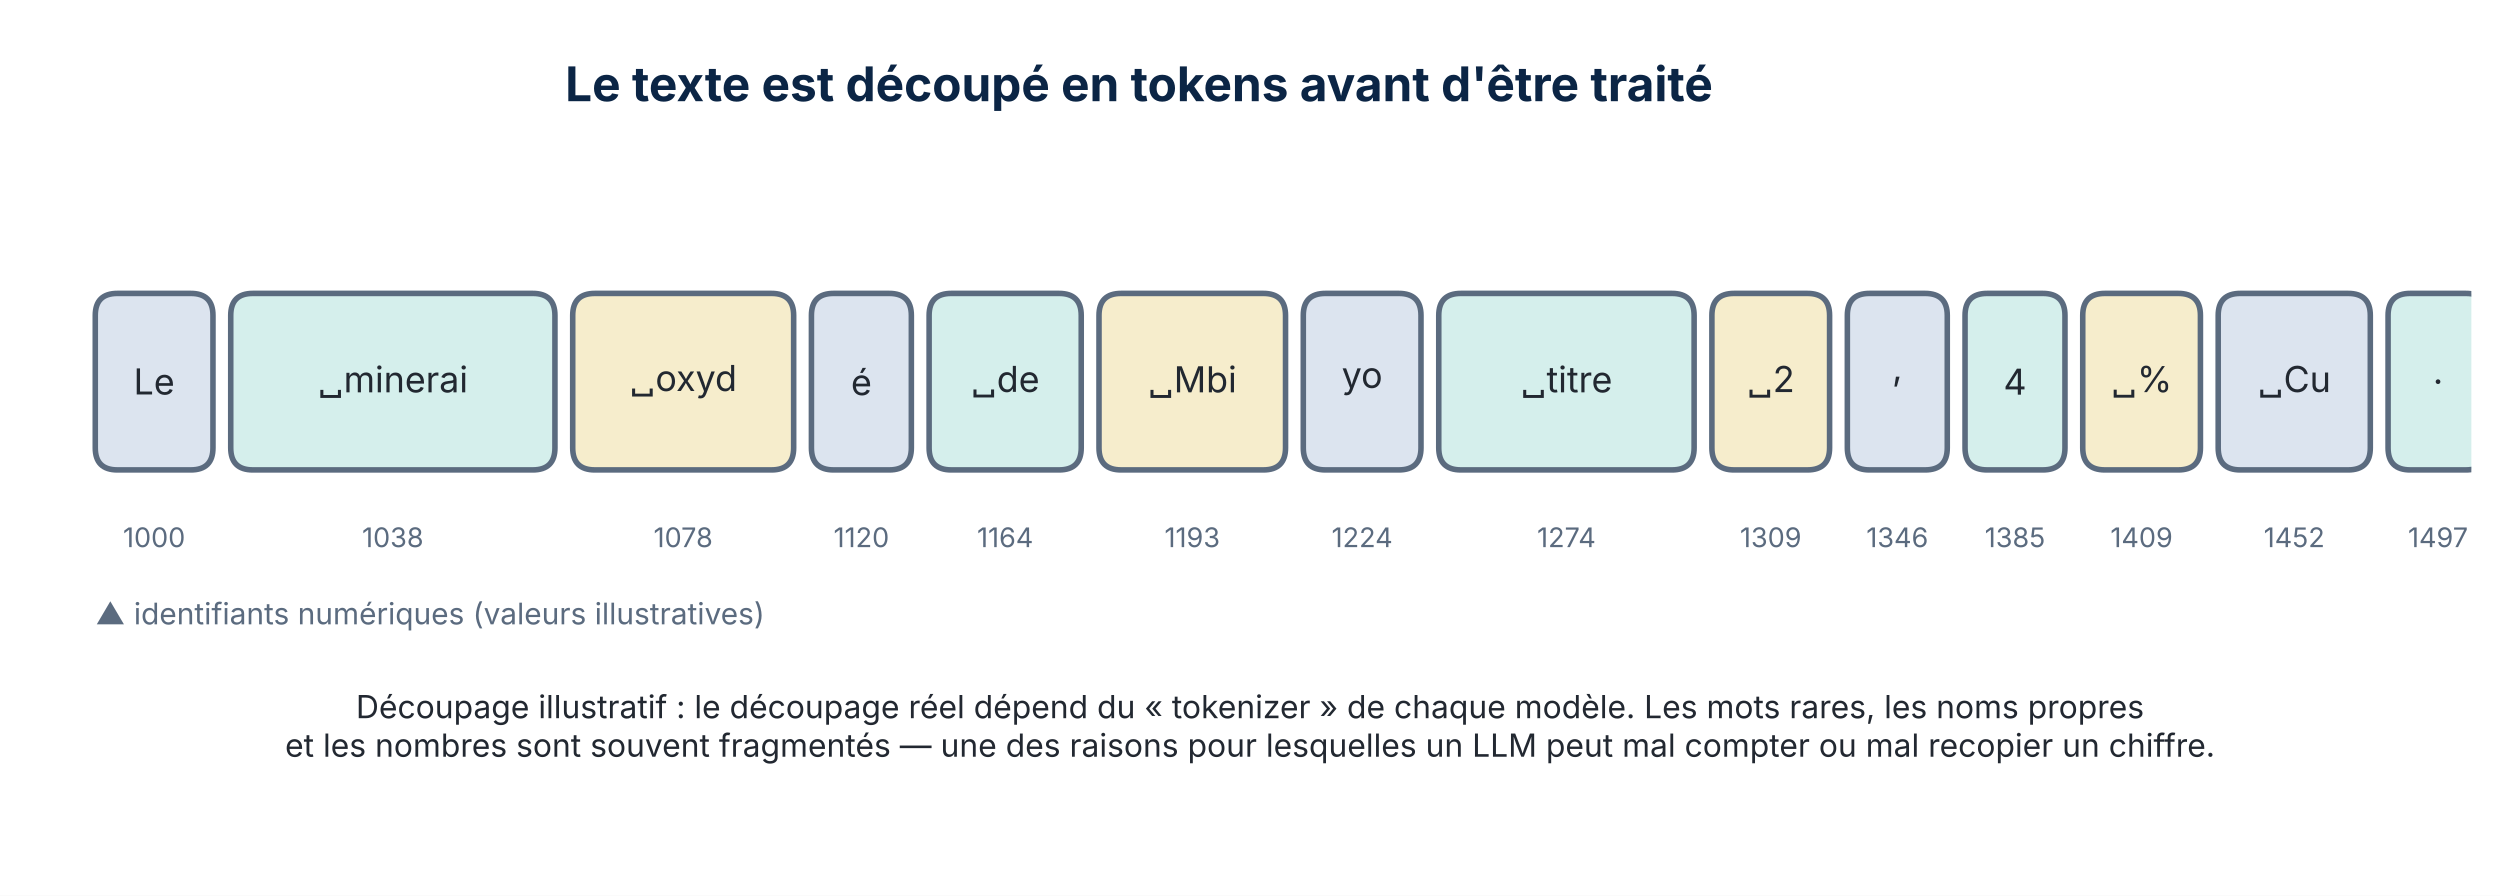
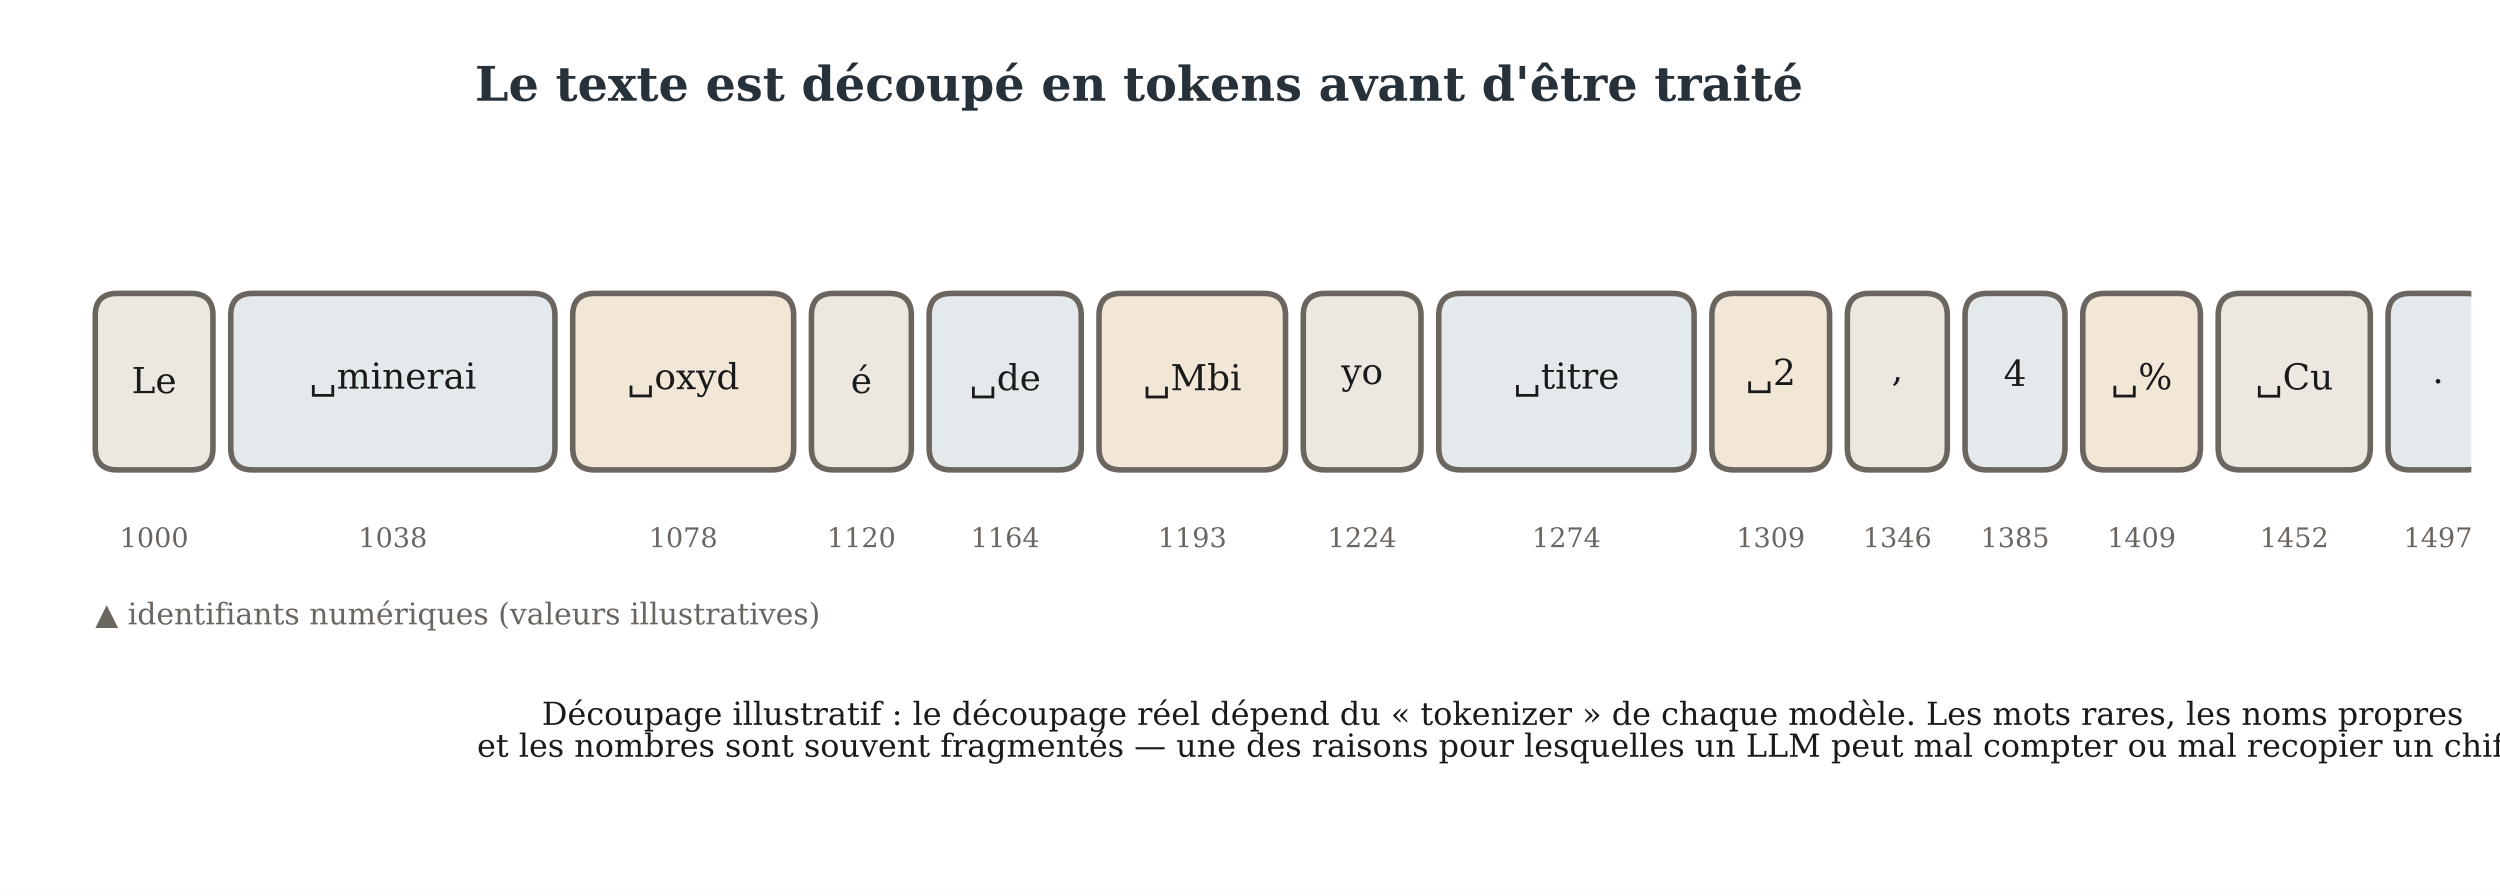
<svg xmlns="http://www.w3.org/2000/svg" width="628.2pt" height="225.072pt" viewBox="0 0 628.2 225.072" version="1.1">
  <defs>
    <style type="text/css">*{stroke-linejoin: round; stroke-linecap: butt}</style>
  </defs>
  <g id="figure_1">
    <g id="patch_1">
      <path d="M 0 225.072  L 628.2 225.072  L 628.2 -0  L 0 -0  z " style="fill: #ffffff" />
    </g>
    <g id="axes_1">
      <g id="patch_2">
-         <path d="M 29.52 118.08  L 47.934 118.08  Q 53.514 118.08 53.514 112.536  L 53.514 79.272  Q 53.514 73.728 47.934 73.728  L 29.52 73.728  Q 23.94 73.728 23.94 79.272  L 23.94 112.536  Q 23.94 118.08 29.52 118.08  z " clip-path="url(#p2ad6264cfe)" style="fill: #dce4ef; stroke: #5b6b7f; stroke-width: 1.4; stroke-linejoin: miter" />
+         <path d="M 29.52 118.08  L 47.934 118.08  Q 53.514 118.08 53.514 112.536  L 53.514 79.272  Q 53.514 73.728 47.934 73.728  L 29.52 73.728  Q 23.94 73.728 23.94 79.272  L 23.94 112.536  Q 23.94 118.08 29.52 118.08  z " clip-path="url(#pecdccf0d74)" style="fill: #ece8e1; stroke: #6b6560; stroke-width: 1.4; stroke-linejoin: miter" />
      </g>
      <g id="patch_3">
-         <path d="M 63.558 118.08  L 133.866 118.08  Q 139.446 118.08 139.446 112.536  L 139.446 79.272  Q 139.446 73.728 133.866 73.728  L 63.558 73.728  Q 57.978 73.728 57.978 79.272  L 57.978 112.536  Q 57.978 118.08 63.558 118.08  z " clip-path="url(#p2ad6264cfe)" style="fill: #d5efec; stroke: #5b6b7f; stroke-width: 1.4; stroke-linejoin: miter" />
+         <path d="M 63.558 118.08  L 133.866 118.08  Q 139.446 118.08 139.446 112.536  L 139.446 79.272  Q 139.446 73.728 133.866 73.728  L 63.558 73.728  Q 57.978 73.728 57.978 79.272  L 57.978 112.536  Q 57.978 118.08 63.558 118.08  z " clip-path="url(#pecdccf0d74)" style="fill: #e4e9ec; stroke: #6b6560; stroke-width: 1.4; stroke-linejoin: miter" />
      </g>
      <g id="patch_4">
-         <path d="M 149.49 118.08  L 193.851 118.08  Q 199.431 118.08 199.431 112.536  L 199.431 79.272  Q 199.431 73.728 193.851 73.728  L 149.49 73.728  Q 143.91 73.728 143.91 79.272  L 143.91 112.536  Q 143.91 118.08 149.49 118.08  z " clip-path="url(#p2ad6264cfe)" style="fill: #f6edcc; stroke: #5b6b7f; stroke-width: 1.4; stroke-linejoin: miter" />
+         <path d="M 149.49 118.08  L 193.851 118.08  Q 199.431 118.08 199.431 112.536  L 199.431 79.272  Q 199.431 73.728 193.851 73.728  L 149.49 73.728  Q 143.91 73.728 143.91 79.272  L 143.91 112.536  Q 143.91 118.08 149.49 118.08  z " clip-path="url(#pecdccf0d74)" style="fill: #f2e6d6; stroke: #6b6560; stroke-width: 1.4; stroke-linejoin: miter" />
      </g>
      <g id="patch_5">
-         <path d="M 209.475 118.08  L 223.425 118.08  Q 229.005 118.08 229.005 112.536  L 229.005 79.272  Q 229.005 73.728 223.425 73.728  L 209.475 73.728  Q 203.895 73.728 203.895 79.272  L 203.895 112.536  Q 203.895 118.08 209.475 118.08  z " clip-path="url(#p2ad6264cfe)" style="fill: #dce4ef; stroke: #5b6b7f; stroke-width: 1.4; stroke-linejoin: miter" />
+         <path d="M 209.475 118.08  L 223.425 118.08  Q 229.005 118.08 229.005 112.536  L 229.005 79.272  Q 229.005 73.728 223.425 73.728  L 209.475 73.728  Q 203.895 73.728 203.895 79.272  L 203.895 112.536  Q 203.895 118.08 209.475 118.08  z " clip-path="url(#pecdccf0d74)" style="fill: #ece8e1; stroke: #6b6560; stroke-width: 1.4; stroke-linejoin: miter" />
      </g>
      <g id="patch_6">
-         <path d="M 239.049 118.08  L 266.112 118.08  Q 271.692 118.08 271.692 112.536  L 271.692 79.272  Q 271.692 73.728 266.112 73.728  L 239.049 73.728  Q 233.469 73.728 233.469 79.272  L 233.469 112.536  Q 233.469 118.08 239.049 118.08  z " clip-path="url(#p2ad6264cfe)" style="fill: #d5efec; stroke: #5b6b7f; stroke-width: 1.4; stroke-linejoin: miter" />
+         <path d="M 239.049 118.08  L 266.112 118.08  Q 271.692 118.08 271.692 112.536  L 271.692 79.272  Q 271.692 73.728 266.112 73.728  L 239.049 73.728  Q 233.469 73.728 233.469 79.272  L 233.469 112.536  Q 233.469 118.08 239.049 118.08  z " clip-path="url(#pecdccf0d74)" style="fill: #e4e9ec; stroke: #6b6560; stroke-width: 1.4; stroke-linejoin: miter" />
      </g>
      <g id="patch_7">
-         <path d="M 281.736 118.08  L 317.448 118.08  Q 323.028 118.08 323.028 112.536  L 323.028 79.272  Q 323.028 73.728 317.448 73.728  L 281.736 73.728  Q 276.156 73.728 276.156 79.272  L 276.156 112.536  Q 276.156 118.08 281.736 118.08  z " clip-path="url(#p2ad6264cfe)" style="fill: #f6edcc; stroke: #5b6b7f; stroke-width: 1.4; stroke-linejoin: miter" />
+         <path d="M 281.736 118.08  L 317.448 118.08  Q 323.028 118.08 323.028 112.536  L 323.028 79.272  Q 323.028 73.728 317.448 73.728  L 281.736 73.728  Q 276.156 73.728 276.156 79.272  L 276.156 112.536  Q 276.156 118.08 281.736 118.08  z " clip-path="url(#pecdccf0d74)" style="fill: #f2e6d6; stroke: #6b6560; stroke-width: 1.4; stroke-linejoin: miter" />
      </g>
      <g id="patch_8">
-         <path d="M 333.072 118.08  L 351.486 118.08  Q 357.066 118.08 357.066 112.536  L 357.066 79.272  Q 357.066 73.728 351.486 73.728  L 333.072 73.728  Q 327.492 73.728 327.492 79.272  L 327.492 112.536  Q 327.492 118.08 333.072 118.08  z " clip-path="url(#p2ad6264cfe)" style="fill: #dce4ef; stroke: #5b6b7f; stroke-width: 1.4; stroke-linejoin: miter" />
+         <path d="M 333.072 118.08  L 351.486 118.08  Q 357.066 118.08 357.066 112.536  L 357.066 79.272  Q 357.066 73.728 351.486 73.728  L 333.072 73.728  Q 327.492 73.728 327.492 79.272  L 327.492 112.536  Q 327.492 118.08 333.072 118.08  z " clip-path="url(#pecdccf0d74)" style="fill: #ece8e1; stroke: #6b6560; stroke-width: 1.4; stroke-linejoin: miter" />
      </g>
      <g id="patch_9">
-         <path d="M 367.11 118.08  L 420.12 118.08  Q 425.7 118.08 425.7 112.536  L 425.7 79.272  Q 425.7 73.728 420.12 73.728  L 367.11 73.728  Q 361.53 73.728 361.53 79.272  L 361.53 112.536  Q 361.53 118.08 367.11 118.08  z " clip-path="url(#p2ad6264cfe)" style="fill: #d5efec; stroke: #5b6b7f; stroke-width: 1.4; stroke-linejoin: miter" />
+         <path d="M 367.11 118.08  L 420.12 118.08  Q 425.7 118.08 425.7 112.536  L 425.7 79.272  Q 425.7 73.728 420.12 73.728  L 367.11 73.728  Q 361.53 73.728 361.53 79.272  L 361.53 112.536  Q 361.53 118.08 367.11 118.08  z " clip-path="url(#pecdccf0d74)" style="fill: #e4e9ec; stroke: #6b6560; stroke-width: 1.4; stroke-linejoin: miter" />
      </g>
      <g id="patch_10">
-         <path d="M 435.744 118.08  L 454.158 118.08  Q 459.738 118.08 459.738 112.536  L 459.738 79.272  Q 459.738 73.728 454.158 73.728  L 435.744 73.728  Q 430.164 73.728 430.164 79.272  L 430.164 112.536  Q 430.164 118.08 435.744 118.08  z " clip-path="url(#p2ad6264cfe)" style="fill: #f6edcc; stroke: #5b6b7f; stroke-width: 1.4; stroke-linejoin: miter" />
+         <path d="M 435.744 118.08  L 454.158 118.08  Q 459.738 118.08 459.738 112.536  L 459.738 79.272  Q 459.738 73.728 454.158 73.728  L 435.744 73.728  Q 430.164 73.728 430.164 79.272  L 430.164 112.536  Q 430.164 118.08 435.744 118.08  z " clip-path="url(#pecdccf0d74)" style="fill: #f2e6d6; stroke: #6b6560; stroke-width: 1.4; stroke-linejoin: miter" />
      </g>
      <g id="patch_11">
-         <path d="M 469.782 118.08  L 483.732 118.08  Q 489.312 118.08 489.312 112.536  L 489.312 79.272  Q 489.312 73.728 483.732 73.728  L 469.782 73.728  Q 464.202 73.728 464.202 79.272  L 464.202 112.536  Q 464.202 118.08 469.782 118.08  z " clip-path="url(#p2ad6264cfe)" style="fill: #dce4ef; stroke: #5b6b7f; stroke-width: 1.4; stroke-linejoin: miter" />
+         <path d="M 469.782 118.08  L 483.732 118.08  Q 489.312 118.08 489.312 112.536  L 489.312 79.272  Q 489.312 73.728 483.732 73.728  L 469.782 73.728  Q 464.202 73.728 464.202 79.272  L 464.202 112.536  Q 464.202 118.08 469.782 118.08  z " clip-path="url(#pecdccf0d74)" style="fill: #ece8e1; stroke: #6b6560; stroke-width: 1.4; stroke-linejoin: miter" />
      </g>
      <g id="patch_12">
-         <path d="M 499.356 118.08  L 513.306 118.08  Q 518.886 118.08 518.886 112.536  L 518.886 79.272  Q 518.886 73.728 513.306 73.728  L 499.356 73.728  Q 493.776 73.728 493.776 79.272  L 493.776 112.536  Q 493.776 118.08 499.356 118.08  z " clip-path="url(#p2ad6264cfe)" style="fill: #d5efec; stroke: #5b6b7f; stroke-width: 1.4; stroke-linejoin: miter" />
+         <path d="M 499.356 118.08  L 513.306 118.08  Q 518.886 118.08 518.886 112.536  L 518.886 79.272  Q 518.886 73.728 513.306 73.728  L 499.356 73.728  Q 493.776 73.728 493.776 79.272  L 493.776 112.536  Q 493.776 118.08 499.356 118.08  z " clip-path="url(#pecdccf0d74)" style="fill: #e4e9ec; stroke: #6b6560; stroke-width: 1.4; stroke-linejoin: miter" />
      </g>
      <g id="patch_13">
-         <path d="M 528.93 118.08  L 547.344 118.08  Q 552.924 118.08 552.924 112.536  L 552.924 79.272  Q 552.924 73.728 547.344 73.728  L 528.93 73.728  Q 523.35 73.728 523.35 79.272  L 523.35 112.536  Q 523.35 118.08 528.93 118.08  z " clip-path="url(#p2ad6264cfe)" style="fill: #f6edcc; stroke: #5b6b7f; stroke-width: 1.4; stroke-linejoin: miter" />
+         <path d="M 528.93 118.08  L 547.344 118.08  Q 552.924 118.08 552.924 112.536  L 552.924 79.272  Q 552.924 73.728 547.344 73.728  L 528.93 73.728  Q 523.35 73.728 523.35 79.272  L 523.35 112.536  Q 523.35 118.08 528.93 118.08  z " clip-path="url(#pecdccf0d74)" style="fill: #f2e6d6; stroke: #6b6560; stroke-width: 1.4; stroke-linejoin: miter" />
      </g>
      <g id="patch_14">
-         <path d="M 562.968 118.08  L 590.031 118.08  Q 595.611 118.08 595.611 112.536  L 595.611 79.272  Q 595.611 73.728 590.031 73.728  L 562.968 73.728  Q 557.388 73.728 557.388 79.272  L 557.388 112.536  Q 557.388 118.08 562.968 118.08  z " clip-path="url(#p2ad6264cfe)" style="fill: #dce4ef; stroke: #5b6b7f; stroke-width: 1.4; stroke-linejoin: miter" />
+         <path d="M 562.968 118.08  L 590.031 118.08  Q 595.611 118.08 595.611 112.536  L 595.611 79.272  Q 595.611 73.728 590.031 73.728  L 562.968 73.728  Q 557.388 73.728 557.388 79.272  L 557.388 112.536  Q 557.388 118.08 562.968 118.08  z " clip-path="url(#pecdccf0d74)" style="fill: #ece8e1; stroke: #6b6560; stroke-width: 1.4; stroke-linejoin: miter" />
      </g>
      <g id="patch_15">
-         <path d="M 605.655 118.08  L 619.605 118.08  Q 625.185 118.08 625.185 112.536  L 625.185 79.272  Q 625.185 73.728 619.605 73.728  L 605.655 73.728  Q 600.075 73.728 600.075 79.272  L 600.075 112.536  Q 600.075 118.08 605.655 118.08  z " clip-path="url(#p2ad6264cfe)" style="fill: #d5efec; stroke: #5b6b7f; stroke-width: 1.4; stroke-linejoin: miter" />
+         <path d="M 605.655 118.08  L 619.605 118.08  Q 625.185 118.08 625.185 112.536  L 625.185 79.272  Q 625.185 73.728 619.605 73.728  L 605.655 73.728  Q 600.075 73.728 600.075 79.272  L 600.075 112.536  Q 600.075 118.08 605.655 118.08  z " clip-path="url(#pecdccf0d74)" style="fill: #e4e9ec; stroke: #6b6560; stroke-width: 1.4; stroke-linejoin: miter" />
      </g>
      <g id="text_1">
-         <text style="font-weight: 700; font-size: 12px; font-family: 'Inter', 'DejaVu Sans'; text-anchor: middle; fill: #0b2545" x="286.2" y="25.425" transform="rotate(-0 286.2 25.42523)">Le texte est découpé en tokens avant d'être traité</text>
+         <text style="font-weight: 700; font-size: 12px; font-family: 'EB Garamond', 'DejaVu Serif'; text-anchor: middle; fill: #26313a" x="286.2" y="25.314" transform="rotate(-0 286.2 25.314)">Le texte est découpé en tokens avant d'être traité</text>
      </g>
      <g id="text_2">
-         <text style="font-size: 9px; font-family: 'Inter', 'DejaVu Sans'; text-anchor: middle; fill: #222831" x="38.727" y="99.125" transform="rotate(-0 38.727 99.12502)">Le</text>
+         <text style="font-size: 9px; font-family: 'EB Garamond', 'DejaVu Serif'; text-anchor: middle; fill: #1a1a1a" x="38.727" y="98.779" transform="rotate(-0 38.727 98.77908)">Le</text>
      </g>
      <g id="text_3">
-         <text style="font-size: 6.8px; font-family: 'Inter', 'DejaVu Sans'; text-anchor: middle; fill: #5b6b7f" x="38.727" y="137.484" transform="rotate(-0 38.727 137.484)">1000</text>
+         <text style="font-size: 6.8px; font-family: 'EB Garamond', 'DejaVu Serif'; text-anchor: middle; fill: #6b6560" x="38.727" y="137.484" transform="rotate(-0 38.727 137.484)">1000</text>
      </g>
      <g id="text_4">
-         <text style="font-size: 9px; font-family: 'Inter', 'DejaVu Sans'; text-anchor: middle; fill: #222831" x="98.712" y="98.582" transform="rotate(-0 98.712 98.5822)">␣minerai</text>
+         <text style="font-size: 9px; font-family: 'EB Garamond', 'DejaVu Serif'; text-anchor: middle; fill: #1a1a1a" x="98.712" y="97.652" transform="rotate(-0 98.712 97.65197)">␣minerai</text>
      </g>
      <g id="text_5">
-         <text style="font-size: 6.8px; font-family: 'Inter', 'DejaVu Sans'; text-anchor: middle; fill: #5b6b7f" x="98.712" y="137.484" transform="rotate(-0 98.712 137.484)">1038</text>
+         <text style="font-size: 6.8px; font-family: 'EB Garamond', 'DejaVu Serif'; text-anchor: middle; fill: #6b6560" x="98.712" y="137.484" transform="rotate(-0 98.712 137.484)">1038</text>
      </g>
      <g id="text_6">
-         <text style="font-size: 9px; font-family: 'Inter', 'DejaVu Sans'; text-anchor: middle; fill: #222831" x="171.671" y="98.242" transform="rotate(-0 171.6705 98.24189)">␣oxyd</text>
+         <text style="font-size: 9px; font-family: 'EB Garamond', 'DejaVu Serif'; text-anchor: middle; fill: #1a1a1a" x="171.671" y="97.79" transform="rotate(-0 171.6705 97.78978)">␣oxyd</text>
      </g>
      <g id="text_7">
-         <text style="font-size: 6.8px; font-family: 'Inter', 'DejaVu Sans'; text-anchor: middle; fill: #5b6b7f" x="171.671" y="137.484" transform="rotate(-0 171.6705 137.484)">1078</text>
+         <text style="font-size: 6.8px; font-family: 'EB Garamond', 'DejaVu Serif'; text-anchor: middle; fill: #6b6560" x="171.671" y="137.484" transform="rotate(-0 171.6705 137.484)">1078</text>
      </g>
      <g id="text_8">
-         <text style="font-size: 9px; font-family: 'Inter', 'DejaVu Sans'; text-anchor: middle; fill: #222831" x="216.45" y="99.275" transform="rotate(-0 216.45 99.27478)">é</text>
+         <text style="font-size: 9px; font-family: 'EB Garamond', 'DejaVu Serif'; text-anchor: middle; fill: #1a1a1a" x="216.45" y="98.761" transform="rotate(-0 216.45 98.7615)">é</text>
      </g>
      <g id="text_9">
-         <text style="font-size: 6.8px; font-family: 'Inter', 'DejaVu Sans'; text-anchor: middle; fill: #5b6b7f" x="216.45" y="137.484" transform="rotate(-0 216.45 137.484)">1120</text>
+         <text style="font-size: 6.8px; font-family: 'EB Garamond', 'DejaVu Serif'; text-anchor: middle; fill: #6b6560" x="216.45" y="137.484" transform="rotate(-0 216.45 137.484)">1120</text>
      </g>
      <g id="text_10">
-         <text style="font-size: 9px; font-family: 'Inter', 'DejaVu Sans'; text-anchor: middle; fill: #222831" x="252.581" y="98.475" transform="rotate(-0 252.5805 98.47463)">␣de</text>
+         <text style="font-size: 9px; font-family: 'EB Garamond', 'DejaVu Serif'; text-anchor: middle; fill: #1a1a1a" x="252.581" y="98.049" transform="rotate(-0 252.5805 98.04853)">␣de</text>
      </g>
      <g id="text_11">
-         <text style="font-size: 6.8px; font-family: 'Inter', 'DejaVu Sans'; text-anchor: middle; fill: #5b6b7f" x="252.581" y="137.484" transform="rotate(-0 252.5805 137.484)">1164</text>
+         <text style="font-size: 6.8px; font-family: 'EB Garamond', 'DejaVu Serif'; text-anchor: middle; fill: #6b6560" x="252.581" y="137.484" transform="rotate(-0 252.5805 137.484)">1164</text>
      </g>
      <g id="text_12">
-         <text style="font-size: 9px; font-family: 'Inter', 'DejaVu Sans'; text-anchor: middle; fill: #222831" x="299.592" y="98.582" transform="rotate(-0 299.592 98.5822)">␣Mbi</text>
+         <text style="font-size: 9px; font-family: 'EB Garamond', 'DejaVu Serif'; text-anchor: middle; fill: #1a1a1a" x="299.592" y="98.053" transform="rotate(-0 299.592 98.05275)">␣Mbi</text>
      </g>
      <g id="text_13">
-         <text style="font-size: 6.8px; font-family: 'Inter', 'DejaVu Sans'; text-anchor: middle; fill: #5b6b7f" x="299.592" y="137.484" transform="rotate(-0 299.592 137.484)">1193</text>
+         <text style="font-size: 6.8px; font-family: 'EB Garamond', 'DejaVu Serif'; text-anchor: middle; fill: #6b6560" x="299.592" y="137.484" transform="rotate(-0 299.592 137.484)">1193</text>
      </g>
      <g id="text_14">
-         <text style="font-size: 9px; font-family: 'Inter', 'DejaVu Sans'; text-anchor: middle; fill: #222831" x="342.279" y="97.456" transform="rotate(-0 342.279 97.4558)">yo</text>
+         <text style="font-size: 9px; font-family: 'EB Garamond', 'DejaVu Serif'; text-anchor: middle; fill: #1a1a1a" x="342.279" y="96.485" transform="rotate(-0 342.279 96.48478)">yo</text>
      </g>
      <g id="text_15">
-         <text style="font-size: 6.8px; font-family: 'Inter', 'DejaVu Sans'; text-anchor: middle; fill: #5b6b7f" x="342.279" y="137.484" transform="rotate(-0 342.279 137.484)">1224</text>
+         <text style="font-size: 6.8px; font-family: 'EB Garamond', 'DejaVu Serif'; text-anchor: middle; fill: #6b6560" x="342.279" y="137.484" transform="rotate(-0 342.279 137.484)">1224</text>
      </g>
      <g id="text_16">
-         <text style="font-size: 9px; font-family: 'Inter', 'DejaVu Sans'; text-anchor: middle; fill: #222831" x="393.615" y="98.582" transform="rotate(-0 393.615 98.5822)">␣titre</text>
+         <text style="font-size: 9px; font-family: 'EB Garamond', 'DejaVu Serif'; text-anchor: middle; fill: #1a1a1a" x="393.615" y="97.652" transform="rotate(-0 393.615 97.65197)">␣titre</text>
      </g>
      <g id="text_17">
-         <text style="font-size: 6.8px; font-family: 'Inter', 'DejaVu Sans'; text-anchor: middle; fill: #5b6b7f" x="393.615" y="137.484" transform="rotate(-0 393.615 137.484)">1274</text>
+         <text style="font-size: 6.8px; font-family: 'EB Garamond', 'DejaVu Serif'; text-anchor: middle; fill: #6b6560" x="393.615" y="137.484" transform="rotate(-0 393.615 137.484)">1274</text>
      </g>
      <g id="text_18">
-         <text style="font-size: 9px; font-family: 'Inter', 'DejaVu Sans'; text-anchor: middle; fill: #222831" x="444.951" y="98.519" transform="rotate(-0 444.951 98.51892)">␣2</text>
+         <text style="font-size: 9px; font-family: 'EB Garamond', 'DejaVu Serif'; text-anchor: middle; fill: #1a1a1a" x="444.951" y="96.739" transform="rotate(-0 444.951 96.73861)">␣2</text>
      </g>
      <g id="text_19">
-         <text style="font-size: 6.8px; font-family: 'Inter', 'DejaVu Sans'; text-anchor: middle; fill: #5b6b7f" x="444.951" y="137.484" transform="rotate(-0 444.951 137.484)">1309</text>
+         <text style="font-size: 6.8px; font-family: 'EB Garamond', 'DejaVu Serif'; text-anchor: middle; fill: #6b6560" x="444.951" y="137.484" transform="rotate(-0 444.951 137.484)">1309</text>
      </g>
      <g id="text_20">
-         <text style="font-size: 9px; font-family: 'Inter', 'DejaVu Sans'; text-anchor: middle; fill: #222831" x="476.757" y="95.572" transform="rotate(-0 476.757 95.57212)">,</text>
+         <text style="font-size: 9px; font-family: 'EB Garamond', 'DejaVu Serif'; text-anchor: middle; fill: #1a1a1a" x="476.757" y="95.769" transform="rotate(-0 476.757 95.769)">,</text>
      </g>
      <g id="text_21">
-         <text style="font-size: 6.8px; font-family: 'Inter', 'DejaVu Sans'; text-anchor: middle; fill: #5b6b7f" x="476.757" y="137.484" transform="rotate(-0 476.757 137.484)">1346</text>
+         <text style="font-size: 6.8px; font-family: 'EB Garamond', 'DejaVu Serif'; text-anchor: middle; fill: #6b6560" x="476.757" y="137.484" transform="rotate(-0 476.757 137.484)">1346</text>
      </g>
      <g id="text_22">
-         <text style="font-size: 9px; font-family: 'Inter', 'DejaVu Sans'; text-anchor: middle; fill: #222831" x="506.331" y="99.178" transform="rotate(-0 506.331 99.17775)">4</text>
+         <text style="font-size: 9px; font-family: 'EB Garamond', 'DejaVu Serif'; text-anchor: middle; fill: #1a1a1a" x="506.331" y="96.984" transform="rotate(-0 506.331 96.984)">4</text>
      </g>
      <g id="text_23">
-         <text style="font-size: 6.8px; font-family: 'Inter', 'DejaVu Sans'; text-anchor: middle; fill: #5b6b7f" x="506.331" y="137.484" transform="rotate(-0 506.331 137.484)">1385</text>
+         <text style="font-size: 6.8px; font-family: 'EB Garamond', 'DejaVu Serif'; text-anchor: middle; fill: #6b6560" x="506.331" y="137.484" transform="rotate(-0 506.331 137.484)">1385</text>
      </g>
      <g id="text_24">
-         <text style="font-size: 9px; font-family: 'Inter', 'DejaVu Sans'; text-anchor: middle; fill: #222831" x="538.137" y="98.527" transform="rotate(-0 538.137 98.52736)">␣%</text>
+         <text style="font-size: 9px; font-family: 'EB Garamond', 'DejaVu Serif'; text-anchor: middle; fill: #1a1a1a" x="538.137" y="97.828" transform="rotate(-0 538.137 97.82775)">␣%</text>
      </g>
      <g id="text_25">
-         <text style="font-size: 6.8px; font-family: 'Inter', 'DejaVu Sans'; text-anchor: middle; fill: #5b6b7f" x="538.137" y="137.484" transform="rotate(-0 538.137 137.484)">1409</text>
+         <text style="font-size: 6.8px; font-family: 'EB Garamond', 'DejaVu Serif'; text-anchor: middle; fill: #6b6560" x="538.137" y="137.484" transform="rotate(-0 538.137 137.484)">1409</text>
      </g>
      <g id="text_26">
-         <text style="font-size: 9px; font-family: 'Inter', 'DejaVu Sans'; text-anchor: middle; fill: #222831" x="576.5" y="98.519" transform="rotate(-0 576.4995 98.51892)">␣Cu</text>
+         <text style="font-size: 9px; font-family: 'EB Garamond', 'DejaVu Serif'; text-anchor: middle; fill: #1a1a1a" x="576.5" y="97.864" transform="rotate(-0 576.4995 97.86361)">␣Cu</text>
      </g>
      <g id="text_27">
-         <text style="font-size: 6.8px; font-family: 'Inter', 'DejaVu Sans'; text-anchor: middle; fill: #5b6b7f" x="576.5" y="137.484" transform="rotate(-0 576.4995 137.484)">1452</text>
+         <text style="font-size: 6.8px; font-family: 'EB Garamond', 'DejaVu Serif'; text-anchor: middle; fill: #6b6560" x="576.5" y="137.484" transform="rotate(-0 576.4995 137.484)">1452</text>
      </g>
      <g id="text_28">
-         <text style="font-size: 9px; font-family: 'Inter', 'DejaVu Sans'; text-anchor: middle; fill: #222831" x="612.63" y="96.44" transform="rotate(-0 612.63 96.43978)">.</text>
+         <text style="font-size: 9px; font-family: 'EB Garamond', 'DejaVu Serif'; text-anchor: middle; fill: #1a1a1a" x="612.63" y="96.272" transform="rotate(-0 612.63 96.27244)">.</text>
      </g>
      <g id="text_29">
-         <text style="font-size: 6.8px; font-family: 'Inter', 'DejaVu Sans'; text-anchor: middle; fill: #5b6b7f" x="612.63" y="137.484" transform="rotate(-0 612.63 137.484)">1497</text>
+         <text style="font-size: 6.8px; font-family: 'EB Garamond', 'DejaVu Serif'; text-anchor: middle; fill: #6b6560" x="612.63" y="137.484" transform="rotate(-0 612.63 137.484)">1497</text>
      </g>
      <g id="text_30">
-         <text style="font-size: 7.5px; font-family: 'Inter', 'DejaVu Sans'; text-anchor: start; fill: #5b6b7f" x="23.94" y="156.888" transform="rotate(-0 23.94 156.888)">▲ identifiants numériques (valeurs illustratives)</text>
+         <text style="font-size: 7.5px; font-family: 'EB Garamond', 'DejaVu Serif'; text-anchor: start; fill: #6b6560" x="23.94" y="156.888" transform="rotate(-0 23.94 156.888)">▲ identifiants numériques (valeurs illustratives)</text>
      </g>
      <g id="text_31">
-         <text style="font-size: 8px; font-family: 'Inter', 'DejaVu Sans'; fill: #222831" transform="translate(89.44187 180.4723)">Découpage illustratif : le découpage réel dépend du « tokenizer » de chaque modèle. Les mots rares, les noms propres</text>
-         <text style="font-size: 8px; font-family: 'Inter', 'DejaVu Sans'; fill: #222831" transform="translate(71.63 190.152)">et les nombres sont souvent fragmentés — une des raisons pour lesquelles un LLM peut mal compter ou mal recopier un chiffre.</text>
+         <text style="font-size: 8px; font-family: 'EB Garamond', 'DejaVu Serif'; fill: #1a1a1a" transform="translate(136.1687 182.152)">Découpage illustratif : le découpage réel dépend du « tokenizer » de chaque modèle. Les mots rares, les noms propres</text>
+         <text style="font-size: 8px; font-family: 'EB Garamond', 'DejaVu Serif'; fill: #1a1a1a" transform="translate(119.8644 190.152)">et les nombres sont souvent fragmentés — une des raisons pour lesquelles un LLM peut mal compter ou mal recopier un chiffre.</text>
      </g>
    </g>
  </g>
  <defs>
-     <clipPath id="p2ad6264cfe">
+     <clipPath id="pecdccf0d74">
      <rect x="7.2" y="7.2" width="613.8" height="210.672" />
    </clipPath>
  </defs>
</svg>
